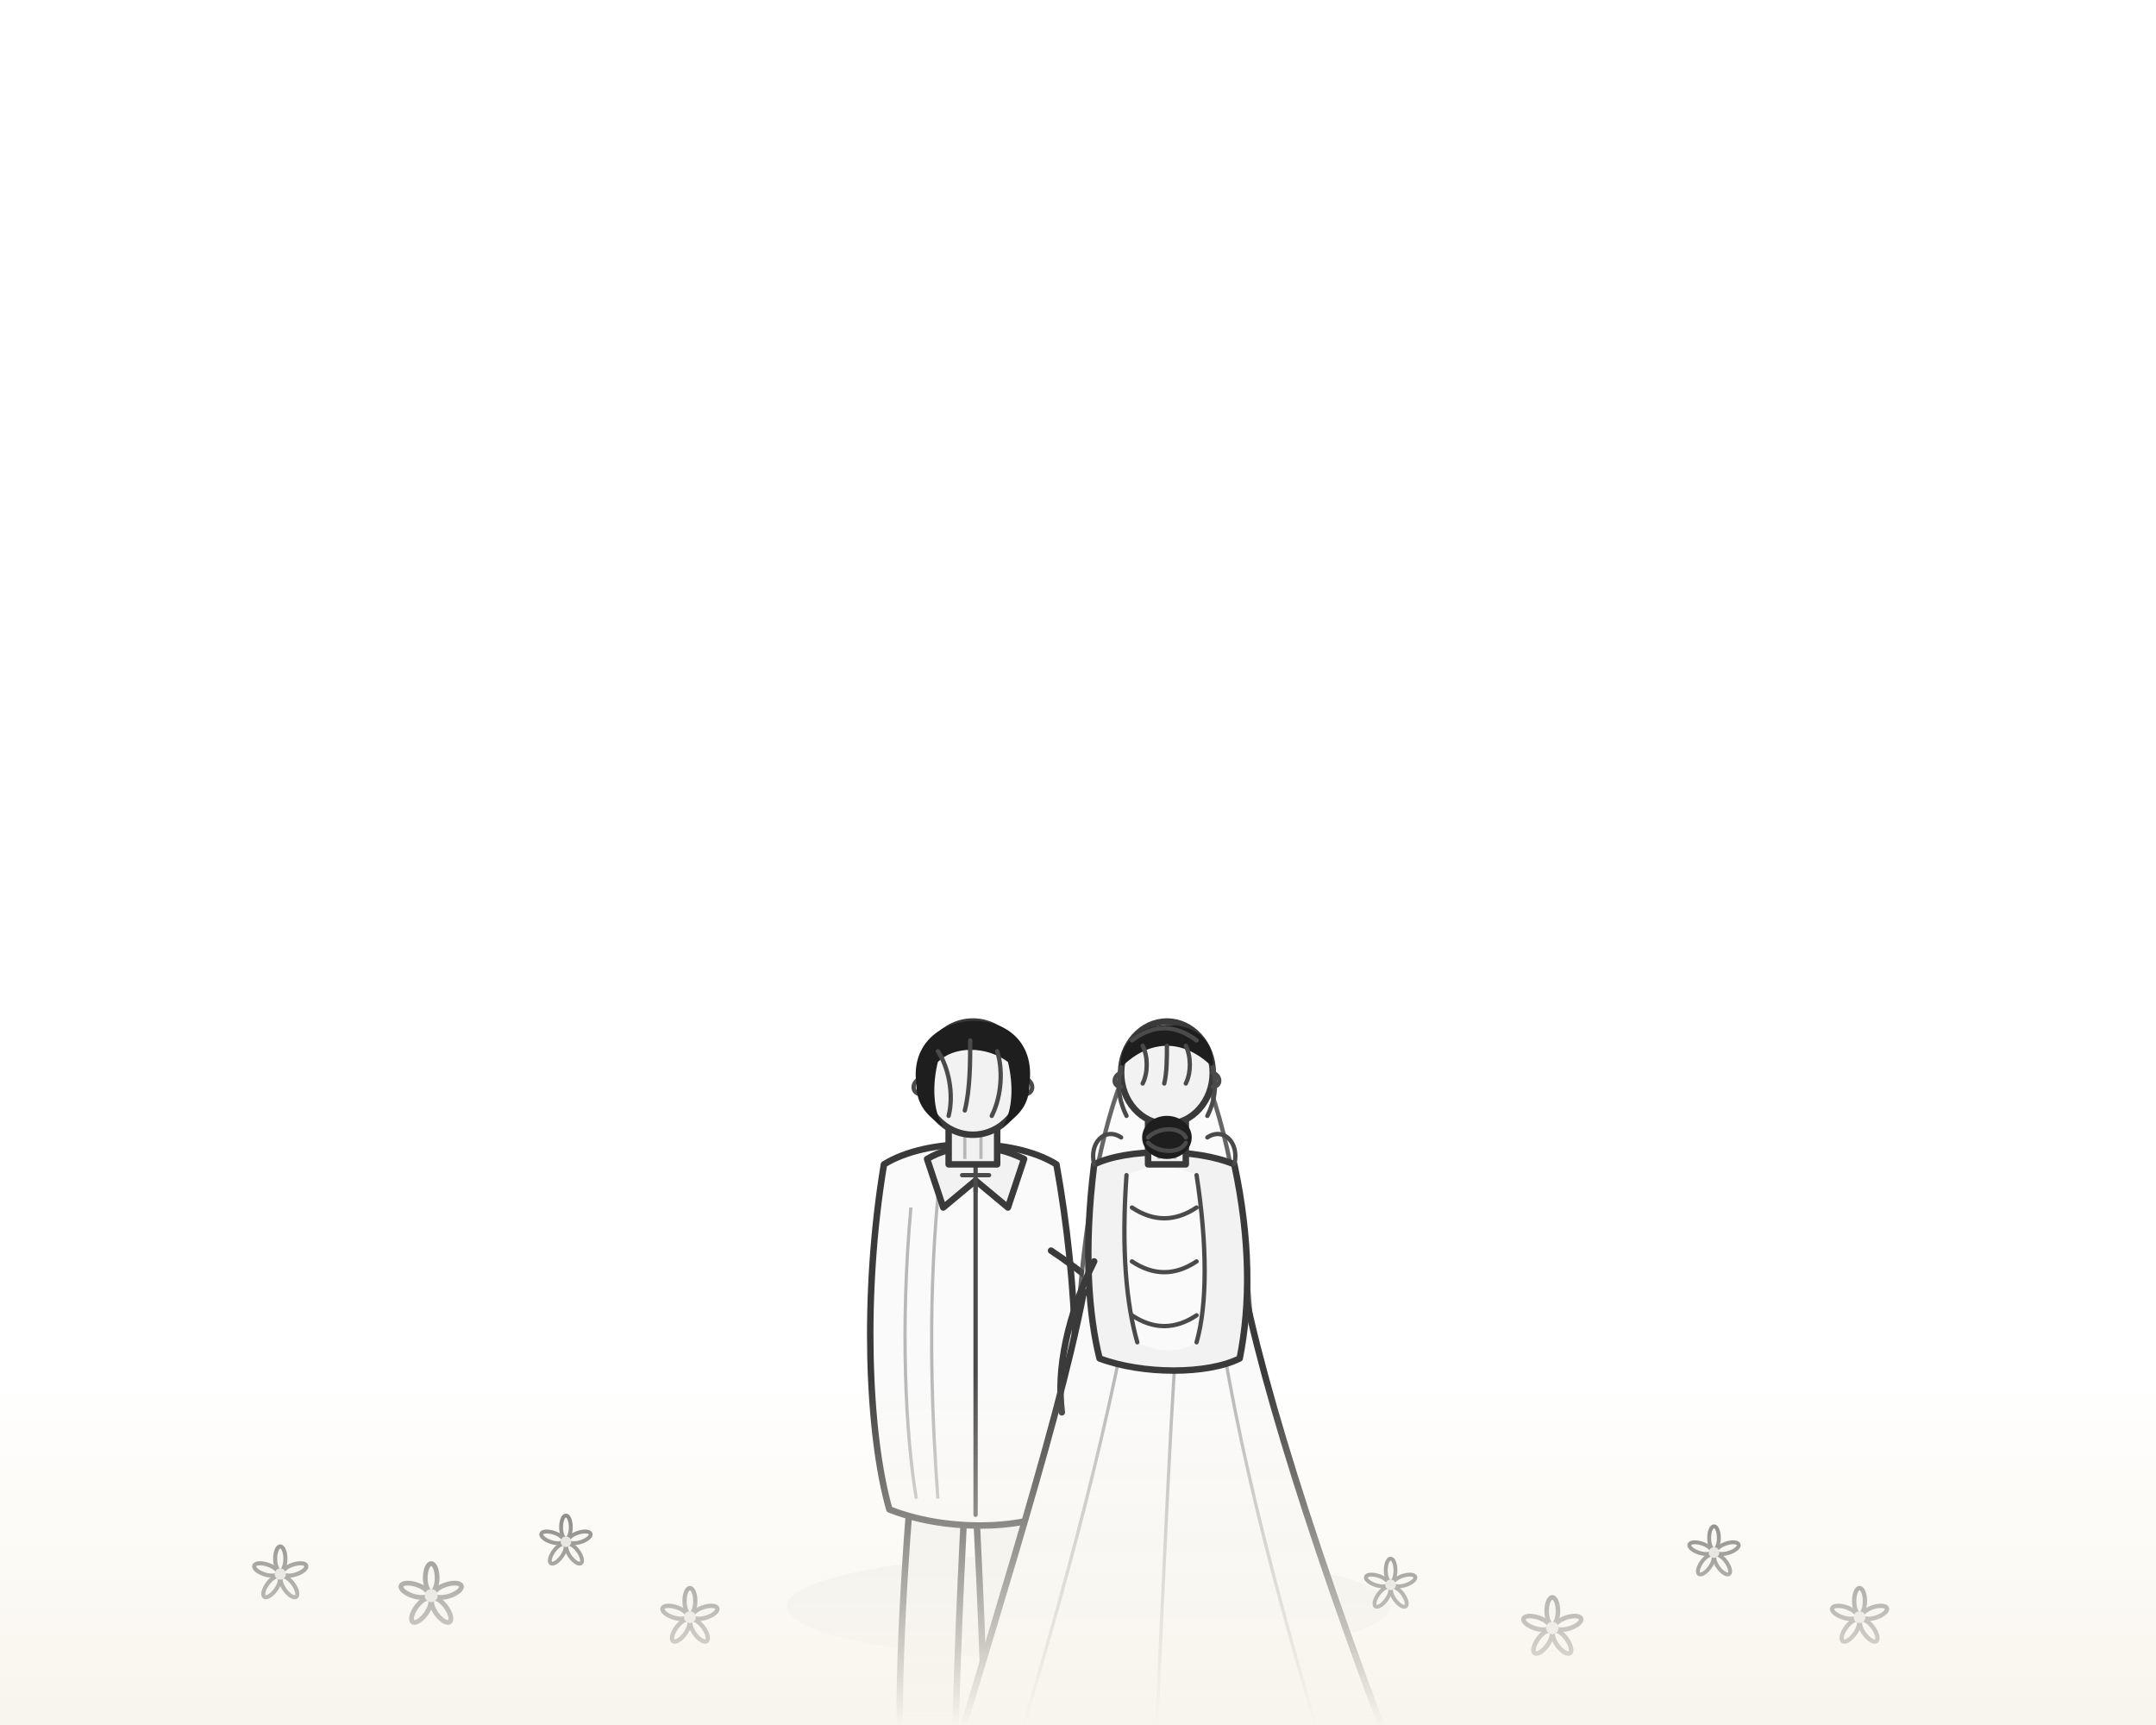
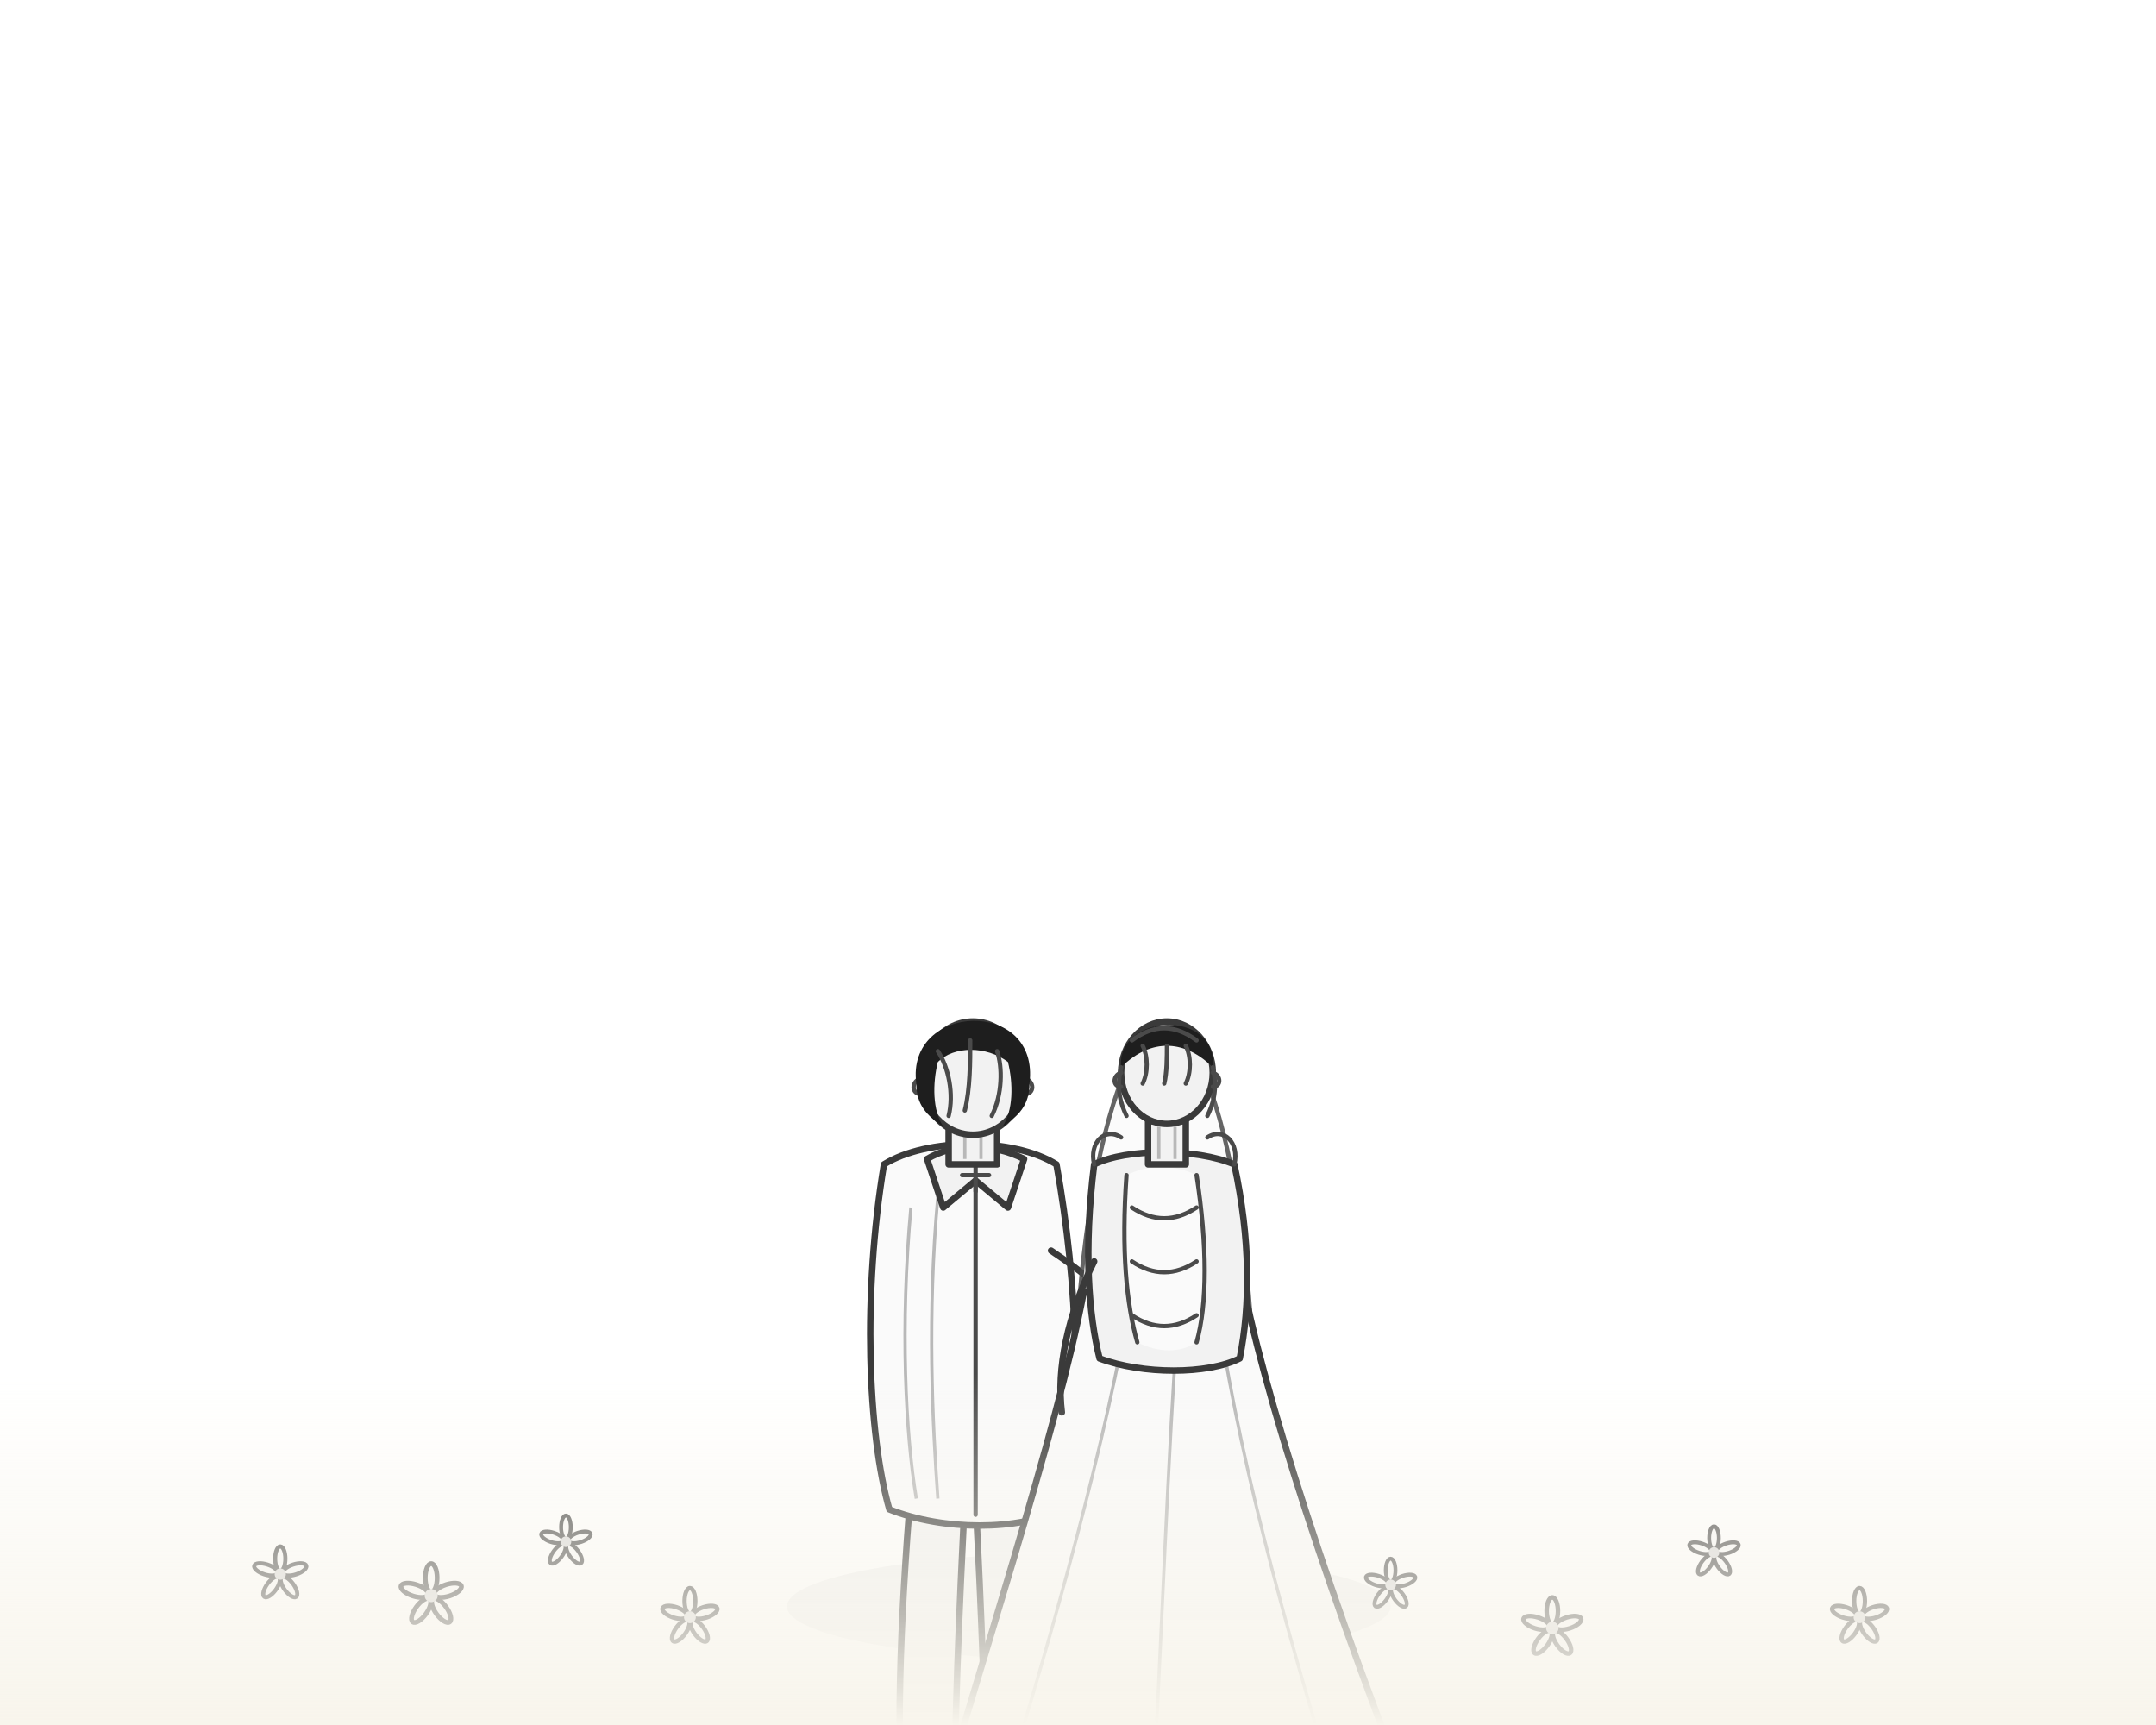
<svg xmlns="http://www.w3.org/2000/svg" viewBox="0 0 400 320" fill="none">
  <style>
    .line       { stroke: #3a3a3a; stroke-width: 1.2; fill: none; stroke-linecap: round; stroke-linejoin: round; }
    .line-thin  { stroke: #4a4a4a; stroke-width: 0.8; fill: none; stroke-linecap: round; stroke-linejoin: round; }
    .line-fine  { stroke: #5a5a5a; stroke-width: 0.6; fill: none; stroke-linecap: round; stroke-linejoin: round; }
    .fill-white { fill: #fafafa; }
    .fill-light { fill: #f2f2f2; }
    .fill-mid   { fill: #d8d8d8; }
    .fill-dark  { fill: #2a2a2a; }
    .fill-hair  { fill: #1e1e1e; }
    .tree       { fill: none; stroke: #4a4a4a; stroke-width: 1; }
    .hatch      { stroke: #b8b8b8; stroke-width: 0.6; fill: none; }
    .fill-cream-fade { fill: #f8f5ec; }
  </style>
  <defs>
    <linearGradient id="fadeG" x1="0" y1="0" x2="0" y2="1">
      <stop offset="0" stop-color="#f8f5ec" stop-opacity="0" />
      <stop offset="1" stop-color="#f8f5ec" stop-opacity="1" />
    </linearGradient>
    <g id="daisy">
      <g class="line-thin fill-white">
        <ellipse cx="0" cy="-3" rx="1" ry="2.4" />
        <ellipse cx="2.8" cy="-0.9" rx="1" ry="2.4" transform="rotate(72 2.8 -0.9)" />
        <ellipse cx="1.7" cy="2.5" rx="1" ry="2.4" transform="rotate(144 1.7 2.5)" />
        <ellipse cx="-1.7" cy="2.5" rx="1" ry="2.4" transform="rotate(216 -1.7 2.5)" />
        <ellipse cx="-2.8" cy="-0.9" rx="1" ry="2.4" transform="rotate(288 -2.8 -0.9)" />
      </g>
      <circle r="1.1" class="fill-mid" />
    </g>
  </defs>
  <g transform="translate(200 246)">
    <ellipse cx="2" cy="52" rx="56" ry="10" class="fill-light" />
    <g transform="translate(-20 0)">
      <path class="line fill-light" d="M-11 30 C -13 55 -14 78 -12 96 L -3 96 C -3 74 -2 52 -1 32 Z" />
      <path class="line fill-light" d="M1 32 C 2 52 3 74 3 96 L 12 96 C 14 78 13 55 11 30 Z" />
      <ellipse cx="-8" cy="98" rx="6" ry="3" class="fill-dark" />
      <ellipse cx="8" cy="98" rx="6" ry="3" class="fill-dark" />
      <path class="line fill-white" d="M-16 -30 C -20 -6 -19 20 -15 34 C -5 38 9 38 17 34 C 21 18 20 -8 16 -30 C 8 -35 -8 -35 -16 -30 Z" />
      <path class="hatch" d="M-11 -22 C -13 0 -12 20 -10 32" />
      <path class="hatch" d="M-6 -24 C -8 -2 -7 18 -6 32" />
      <path class="line-thin" d="M1 -32 L 1 35" />
      <path class="line fill-light" d="M-8 -31 L -5 -22 L 1 -27 L 7 -22 L 10 -31 C 4 -34 -3 -34 -8 -31 Z" />
      <path class="line-thin" d="M1 -30 v 5 M-1.5 -28 h 5" stroke="#2a2a2a" />
      <path class="line fill-light" d="M-4 -38 h 9 v 8 h -9 Z" />
      <path class="hatch" d="M-1 -37 v 6 M2 -37 v 6" />
      <ellipse cx="0.5" cy="-46" rx="9.5" ry="10.5" class="line fill-light" />
      <path class="line-thin" d="M-9 -46 c -2 0.5 -2 3 0 3" />
      <path class="line-thin" d="M10 -46 c 2 0.5 2 3 0 3" />
      <path class="fill-hair" d="M-10 -45 C -12 -60 13 -61 11 -45 C 11 -41 9 -39 6 -37 C 8 -40 8 -45 7 -49 C 3 -52 -3 -52 -6 -49 C -7 -45 -7 -40 -5 -37 C -8 -39 -10 -41 -10 -45 Z" />
      <g class="line-thin" stroke="#111">
        <path d="M-6 -51 C -4 -48 -3 -43 -4 -39" />
        <path d="M0 -53 C 0 -49 0 -44 -1 -40" />
        <path d="M5 -51 C 6 -48 6 -43 4 -39" />
      </g>
      <path class="line" d="M15 -14 C 27 -6 34 2 36 10" stroke-width="8" />
      <ellipse cx="37" cy="12" rx="4.4" ry="3.5" class="line fill-light" />
    </g>
    <g transform="translate(16 0)">
      <path class="line-thin fill-white" d="M-6 -50 C -16 -30 -20 20 -14 66 C -6 40 -4 0 0 -34 C 4 0 6 40 14 66 C 20 20 16 -30 6 -50 C 3 -53 -3 -53 -6 -50 Z" opacity="0.85" />
      <g class="hatch" opacity="0.8">
        <path d="M-10 -20 C -12 12 -12 40 -10 60" />
        <path d="M0 -14 C 0 16 0 44 0 62" />
        <path d="M10 -20 C 12 12 12 40 10 60" />
      </g>
      <path class="line fill-white" d="M-15 -6 C -20 20 -34 62 -46 104 C -20 112 30 112 52 104 C 34 60 20 18 15 -6 C 6 -10 -8 -10 -15 -6 Z" />
      <path class="hatch" d="M-8 4 C -14 34 -24 68 -34 100" />
      <path class="hatch" d="M2 6 C 0 38 -1 72 -3 102" />
      <path class="hatch" d="M11 4 C 16 34 26 68 36 100" />
      <path class="line-thin" d="M-46 104 C -20 110 30 110 52 104" />
      <path class="line fill-light" d="M-13 -30 C -15 -14 -14 -2 -12 6 C -4 9 8 9 14 6 C 16 -4 16 -16 13 -30 C 6 -33 -7 -33 -13 -30 Z" />
      <path class="fill-white" d="M-7 -28 C -8 -14 -7 -4 -5 3 C -1 5 3 5 6 3 C 8 -4 8 -15 6 -28 C 2 -30 -3 -30 -7 -28 Z" />
      <path class="line-thin" d="M-7 -28 C -8 -14 -7 -4 -5 3 M6 -28 C 8 -15 8 -4 6 3" />
      <path class="line-thin" d="M-13 -30 C -14 -34 -11 -37 -8 -35" />
      <path class="line-thin" d="M13 -30 C 14 -34 11 -37 8 -35" />
      <g class="line-thin">
        <path d="M-6 -22 q 6 4 12 0" />
        <path d="M-6 -12 q 6 4 12 0" />
        <path d="M-6 -2 q 6 4 12 0" />
      </g>
      <path class="line fill-light" d="M-3 -38 h 7 v 8 h -7 Z" />
      <path class="hatch" d="M-1 -37 v 6 M2 -37 v 6" />
      <ellipse cx="0.5" cy="-47" rx="8.5" ry="9.5" class="line fill-light" />
      <path class="line-thin" d="M-8 -47 c -1.6 0.5 -1.6 2.6 0 2.6" />
      <path class="line-thin" d="M9 -47 c 1.6 0.5 1.6 2.6 0 2.6" />
      <path class="fill-hair" d="M-8 -48 C -9 -58 10 -59 9 -48 C 6 -51 3 -52 0.5 -52 C -2 -52 -5 -51 -8 -48 Z" />
      <path class="line-thin" stroke="#111" d="M-8 -48 C -9 -44 -8 -41 -7 -39 M9 -48 C 10 -44 9 -41 8 -39" />
      <g class="line-thin" stroke="#111">
        <path d="M-4 -52 C -3 -50 -3 -47 -4 -45" />
        <path d="M0.5 -52 C 0.5 -50 0.5 -47 0 -45" />
        <path d="M4 -52 C 5 -50 5 -47 4 -45" />
      </g>
-       <ellipse cx="0.5" cy="-35" rx="4.6" ry="4" class="fill-hair" />
-       <path class="line-thin" stroke="#000" d="M-3 -35 C -1 -37 3 -37 4 -35 M-3 -34 C -1 -32 3 -32 4 -34" />
      <path class="line-thin" d="M-6 -53 C -2 -56 2 -56 6 -53" />
      <path class="line" d="M-13 -12 C -18 -2 -20 8 -19 16" stroke-width="4.5" />
    </g>
  </g>
  <use href="#daisy" transform="translate(80 296) scale(1.1)" />
  <use href="#daisy" transform="translate(105 286) scale(0.9)" />
  <use href="#daisy" transform="translate(128 300) scale(1)" />
  <use href="#daisy" transform="translate(258 294) scale(0.9)" />
  <use href="#daisy" transform="translate(288 302) scale(1.05)" />
  <use href="#daisy" transform="translate(318 288) scale(0.9)" />
  <use href="#daisy" transform="translate(345 300) scale(1)" />
  <use href="#daisy" transform="translate(52 292) scale(0.95)" />
  <rect x="0" y="255" width="400" height="65" fill="url(#fadeG)" />
</svg>
